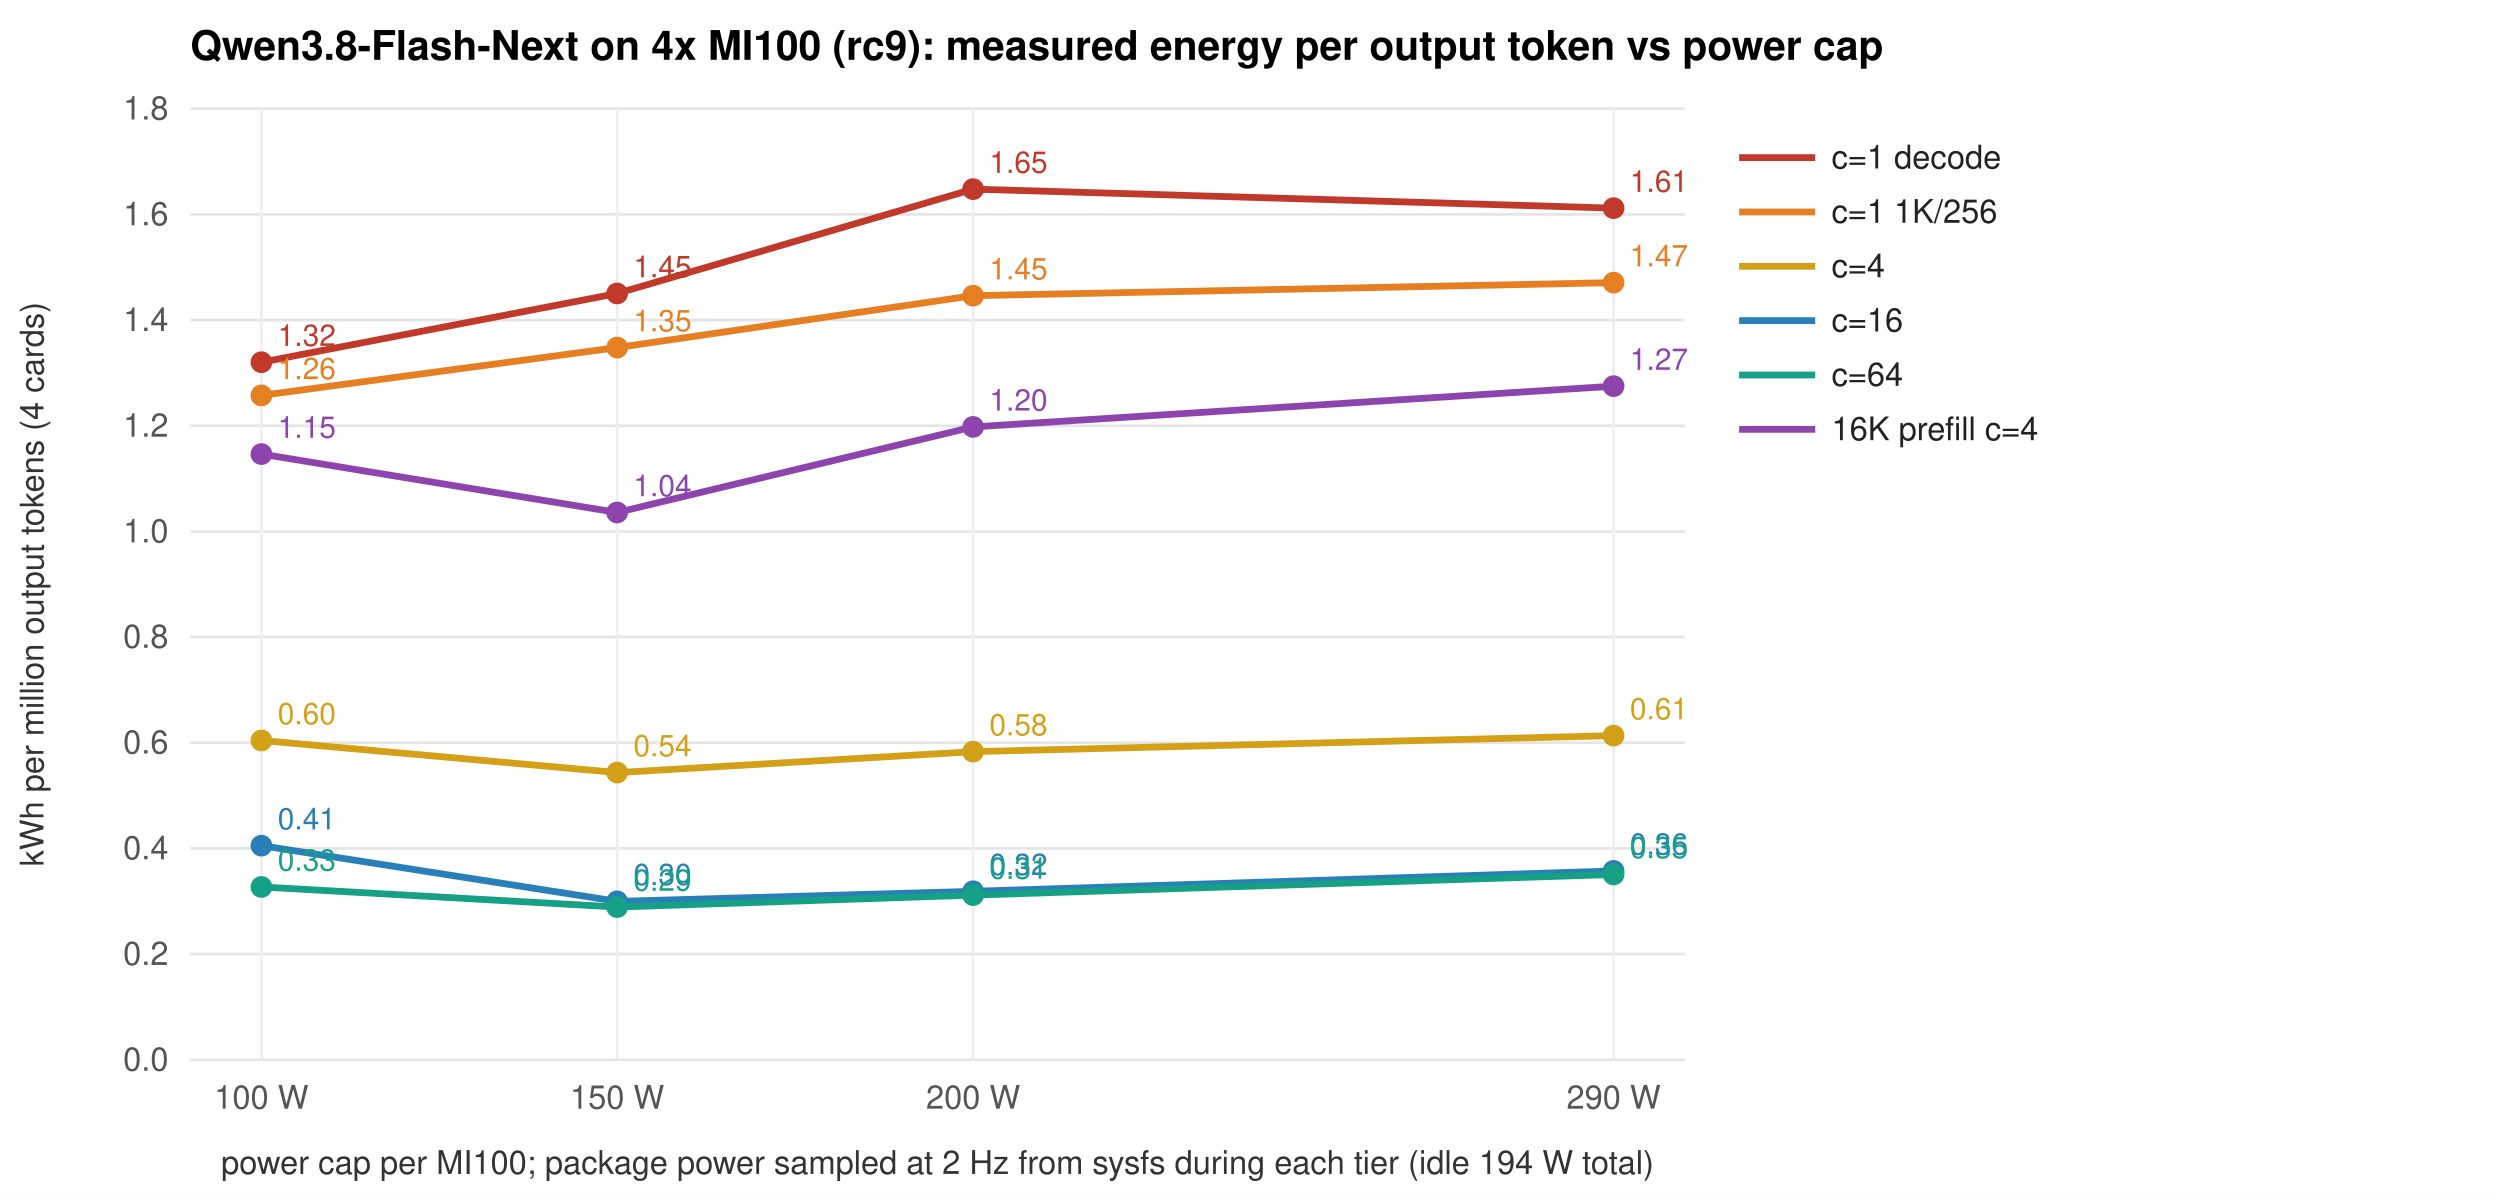
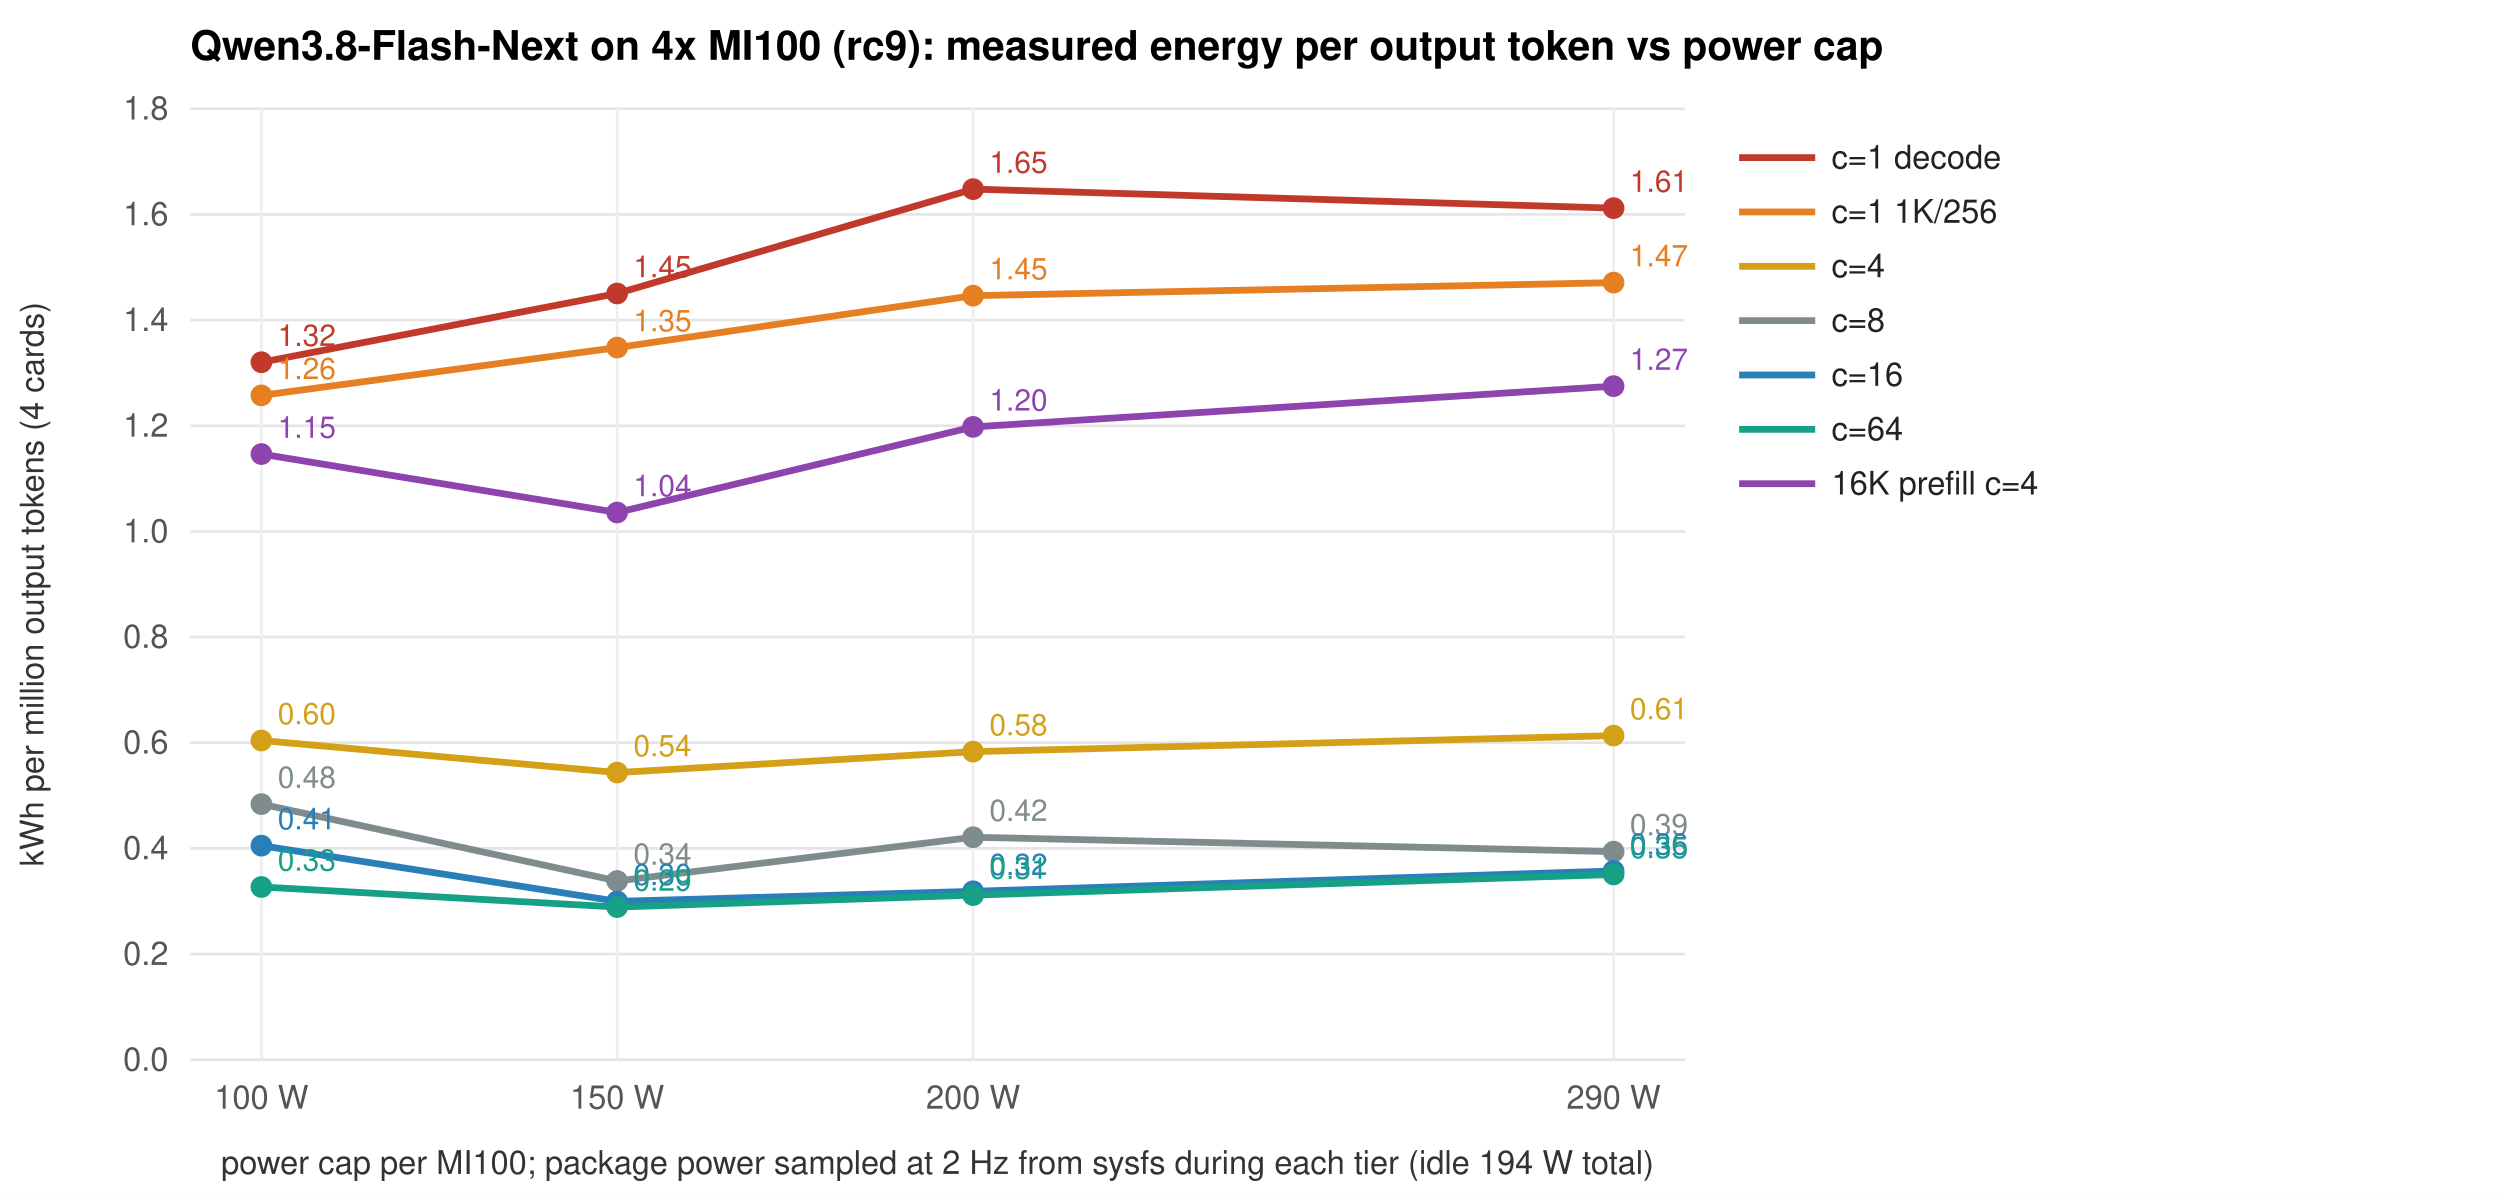
<svg xmlns="http://www.w3.org/2000/svg" width="920" height="440" font-family="Helvetica,Arial,sans-serif" font-size="12">
  <rect width="920" height="440" fill="#ffffff" />
  <text x="70" y="22" font-size="15" font-weight="bold">Qwen3.8-Flash-Next on 4x MI100 (rc9): measured energy per output token vs power cap</text>
  <line x1="70" y1="390.0" x2="620" y2="390.0" stroke="#e5e5e5" />
  <text x="62" y="394.0" text-anchor="end" fill="#555">0.0</text>
  <line x1="70" y1="351.1" x2="620" y2="351.1" stroke="#e5e5e5" />
  <text x="62" y="355.1" text-anchor="end" fill="#555">0.2</text>
  <line x1="70" y1="312.2" x2="620" y2="312.2" stroke="#e5e5e5" />
  <text x="62" y="316.2" text-anchor="end" fill="#555">0.4</text>
  <line x1="70" y1="273.3" x2="620" y2="273.3" stroke="#e5e5e5" />
  <text x="62" y="277.3" text-anchor="end" fill="#555">0.6</text>
  <line x1="70" y1="234.4" x2="620" y2="234.4" stroke="#e5e5e5" />
  <text x="62" y="238.4" text-anchor="end" fill="#555">0.8</text>
  <line x1="70" y1="195.6" x2="620" y2="195.6" stroke="#e5e5e5" />
  <text x="62" y="199.6" text-anchor="end" fill="#555">1.0</text>
  <line x1="70" y1="156.7" x2="620" y2="156.7" stroke="#e5e5e5" />
  <text x="62" y="160.7" text-anchor="end" fill="#555">1.2</text>
  <line x1="70" y1="117.8" x2="620" y2="117.8" stroke="#e5e5e5" />
  <text x="62" y="121.8" text-anchor="end" fill="#555">1.4</text>
  <line x1="70" y1="78.9" x2="620" y2="78.9" stroke="#e5e5e5" />
  <text x="62" y="82.9" text-anchor="end" fill="#555">1.6</text>
  <line x1="70" y1="40.0" x2="620" y2="40.0" stroke="#e5e5e5" />
  <text x="62" y="44.0" text-anchor="end" fill="#555">1.8</text>
  <line x1="96.2" y1="40" x2="96.2" y2="390" stroke="#eeeeee" />
  <text x="96.2" y="408" text-anchor="middle" fill="#555">100 W</text>
  <line x1="227.1" y1="40" x2="227.1" y2="390" stroke="#eeeeee" />
  <text x="227.1" y="408" text-anchor="middle" fill="#555">150 W</text>
  <line x1="358.1" y1="40" x2="358.1" y2="390" stroke="#eeeeee" />
  <text x="358.1" y="408" text-anchor="middle" fill="#555">200 W</text>
  <line x1="593.8" y1="40" x2="593.8" y2="390" stroke="#eeeeee" />
  <text x="593.8" y="408" text-anchor="middle" fill="#555">290 W</text>
  <text x="345" y="432" text-anchor="middle" fill="#333">power cap per MI100; package power sampled at 2 Hz from sysfs during each tier (idle 194 W total)</text>
  <text transform="translate(16,215) rotate(-90)" text-anchor="middle" fill="#333">kWh per million output tokens (4 cards)</text>
  <polyline points="96.2,133.3 227.1,108.0 358.1,69.6 593.8,76.6" fill="none" stroke="#c0392b" stroke-width="2.5" />
  <circle cx="96.2" cy="133.3" r="4" fill="#c0392b" />
  <text x="102.2" y="127.3" fill="#c0392b" font-size="11">1.32</text>
  <circle cx="227.1" cy="108.0" r="4" fill="#c0392b" />
  <text x="233.1" y="102.0" fill="#c0392b" font-size="11">1.45</text>
  <circle cx="358.1" cy="69.6" r="4" fill="#c0392b" />
  <text x="364.1" y="63.6" fill="#c0392b" font-size="11">1.65</text>
  <circle cx="593.8" cy="76.6" r="4" fill="#c0392b" />
  <text x="599.8" y="70.6" fill="#c0392b" font-size="11">1.61</text>
  <line x1="640" y1="58" x2="668" y2="58" stroke="#c0392b" stroke-width="2.5" />
  <text x="674" y="62" fill="#222">c=1 decode</text>
  <polyline points="96.2,145.5 227.1,127.9 358.1,108.8 593.8,104.0" fill="none" stroke="#e67e22" stroke-width="2.5" />
  <circle cx="96.2" cy="145.5" r="4" fill="#e67e22" />
  <text x="102.2" y="139.5" fill="#e67e22" font-size="11">1.26</text>
  <circle cx="227.1" cy="127.9" r="4" fill="#e67e22" />
  <text x="233.1" y="121.9" fill="#e67e22" font-size="11">1.35</text>
  <circle cx="358.1" cy="108.8" r="4" fill="#e67e22" />
  <text x="364.1" y="102.8" fill="#e67e22" font-size="11">1.45</text>
  <circle cx="593.8" cy="104.0" r="4" fill="#e67e22" />
  <text x="599.8" y="98.0" fill="#e67e22" font-size="11">1.47</text>
  <line x1="640" y1="78" x2="668" y2="78" stroke="#e67e22" stroke-width="2.5" />
  <text x="674" y="82" fill="#222">c=1 1K/256</text>
  <polyline points="96.2,272.5 227.1,284.3 358.1,276.6 593.8,270.7" fill="none" stroke="#d4a017" stroke-width="2.5" />
  <circle cx="96.2" cy="272.5" r="4" fill="#d4a017" />
  <text x="102.2" y="266.5" fill="#d4a017" font-size="11">0.60</text>
  <circle cx="227.1" cy="284.3" r="4" fill="#d4a017" />
  <text x="233.1" y="278.3" fill="#d4a017" font-size="11">0.54</text>
  <circle cx="358.1" cy="276.6" r="4" fill="#d4a017" />
  <text x="364.1" y="270.6" fill="#d4a017" font-size="11">0.58</text>
  <circle cx="593.8" cy="270.7" r="4" fill="#d4a017" />
  <text x="599.8" y="264.7" fill="#d4a017" font-size="11">0.61</text>
  <line x1="640" y1="98" x2="668" y2="98" stroke="#d4a017" stroke-width="2.5" />
  <text x="674" y="102" fill="#222">c=4</text>
+   <polyline points="96.2,295.9 227.1,324.2 358.1,308.1 593.8,313.4" fill="none" stroke="#7f8c8d" stroke-width="2.5" />
+   <circle cx="96.2" cy="295.9" r="4" fill="#7f8c8d" />
+   <text x="102.2" y="289.9" fill="#7f8c8d" font-size="11">0.48</text>
+   <circle cx="227.1" cy="324.2" r="4" fill="#7f8c8d" />
+   <text x="233.1" y="318.2" fill="#7f8c8d" font-size="11">0.34</text>
+   <circle cx="358.1" cy="308.1" r="4" fill="#7f8c8d" />
+   <text x="364.1" y="302.1" fill="#7f8c8d" font-size="11">0.42</text>
+   <circle cx="593.8" cy="313.4" r="4" fill="#7f8c8d" />
+   <text x="599.8" y="307.4" fill="#7f8c8d" font-size="11">0.39</text>
+   <line x1="640" y1="118" x2="668" y2="118" stroke="#7f8c8d" stroke-width="2.5" />
+   <text x="674" y="122" fill="#222">c=8</text>
  <polyline points="96.2,311.2 227.1,331.7 358.1,328.0 593.8,320.5" fill="none" stroke="#2980b9" stroke-width="2.5" />
  <circle cx="96.2" cy="311.2" r="4" fill="#2980b9" />
  <text x="102.2" y="305.2" fill="#2980b9" font-size="11">0.41</text>
  <circle cx="227.1" cy="331.7" r="4" fill="#2980b9" />
  <text x="233.1" y="325.7" fill="#2980b9" font-size="11">0.30</text>
  <circle cx="358.1" cy="328.0" r="4" fill="#2980b9" />
  <text x="364.1" y="322.0" fill="#2980b9" font-size="11">0.32</text>
  <circle cx="593.8" cy="320.5" r="4" fill="#2980b9" />
  <text x="599.8" y="314.5" fill="#2980b9" font-size="11">0.36</text>
-   <line x1="640" y1="118" x2="668" y2="118" stroke="#2980b9" stroke-width="2.5" />
-   <text x="674" y="122" fill="#222">c=16</text>
+   <line x1="640" y1="138" x2="668" y2="138" stroke="#2980b9" stroke-width="2.5" />
+   <text x="674" y="142" fill="#222">c=16</text>
  <polyline points="96.2,326.4 227.1,333.8 358.1,329.4 593.8,321.8" fill="none" stroke="#16a085" stroke-width="2.5" />
  <circle cx="96.2" cy="326.4" r="4" fill="#16a085" />
  <text x="102.2" y="320.4" fill="#16a085" font-size="11">0.33</text>
  <circle cx="227.1" cy="333.8" r="4" fill="#16a085" />
  <text x="233.1" y="327.8" fill="#16a085" font-size="11">0.29</text>
  <circle cx="358.1" cy="329.4" r="4" fill="#16a085" />
  <text x="364.1" y="323.4" fill="#16a085" font-size="11">0.31</text>
  <circle cx="593.8" cy="321.8" r="4" fill="#16a085" />
  <text x="599.8" y="315.8" fill="#16a085" font-size="11">0.35</text>
-   <line x1="640" y1="138" x2="668" y2="138" stroke="#16a085" stroke-width="2.5" />
-   <text x="674" y="142" fill="#222">c=64</text>
+   <line x1="640" y1="158" x2="668" y2="158" stroke="#16a085" stroke-width="2.5" />
+   <text x="674" y="162" fill="#222">c=64</text>
  <polyline points="96.2,167.1 227.1,188.6 358.1,157.1 593.8,142.1" fill="none" stroke="#8e44ad" stroke-width="2.5" />
  <circle cx="96.2" cy="167.1" r="4" fill="#8e44ad" />
  <text x="102.2" y="161.1" fill="#8e44ad" font-size="11">1.15</text>
  <circle cx="227.1" cy="188.6" r="4" fill="#8e44ad" />
  <text x="233.1" y="182.6" fill="#8e44ad" font-size="11">1.04</text>
  <circle cx="358.1" cy="157.1" r="4" fill="#8e44ad" />
  <text x="364.1" y="151.1" fill="#8e44ad" font-size="11">1.20</text>
  <circle cx="593.8" cy="142.1" r="4" fill="#8e44ad" />
  <text x="599.8" y="136.1" fill="#8e44ad" font-size="11">1.27</text>
-   <line x1="640" y1="158" x2="668" y2="158" stroke="#8e44ad" stroke-width="2.5" />
-   <text x="674" y="162" fill="#222">16K prefill c=4</text>
+   <line x1="640" y1="178" x2="668" y2="178" stroke="#8e44ad" stroke-width="2.5" />
+   <text x="674" y="182" fill="#222">16K prefill c=4</text>
</svg>
